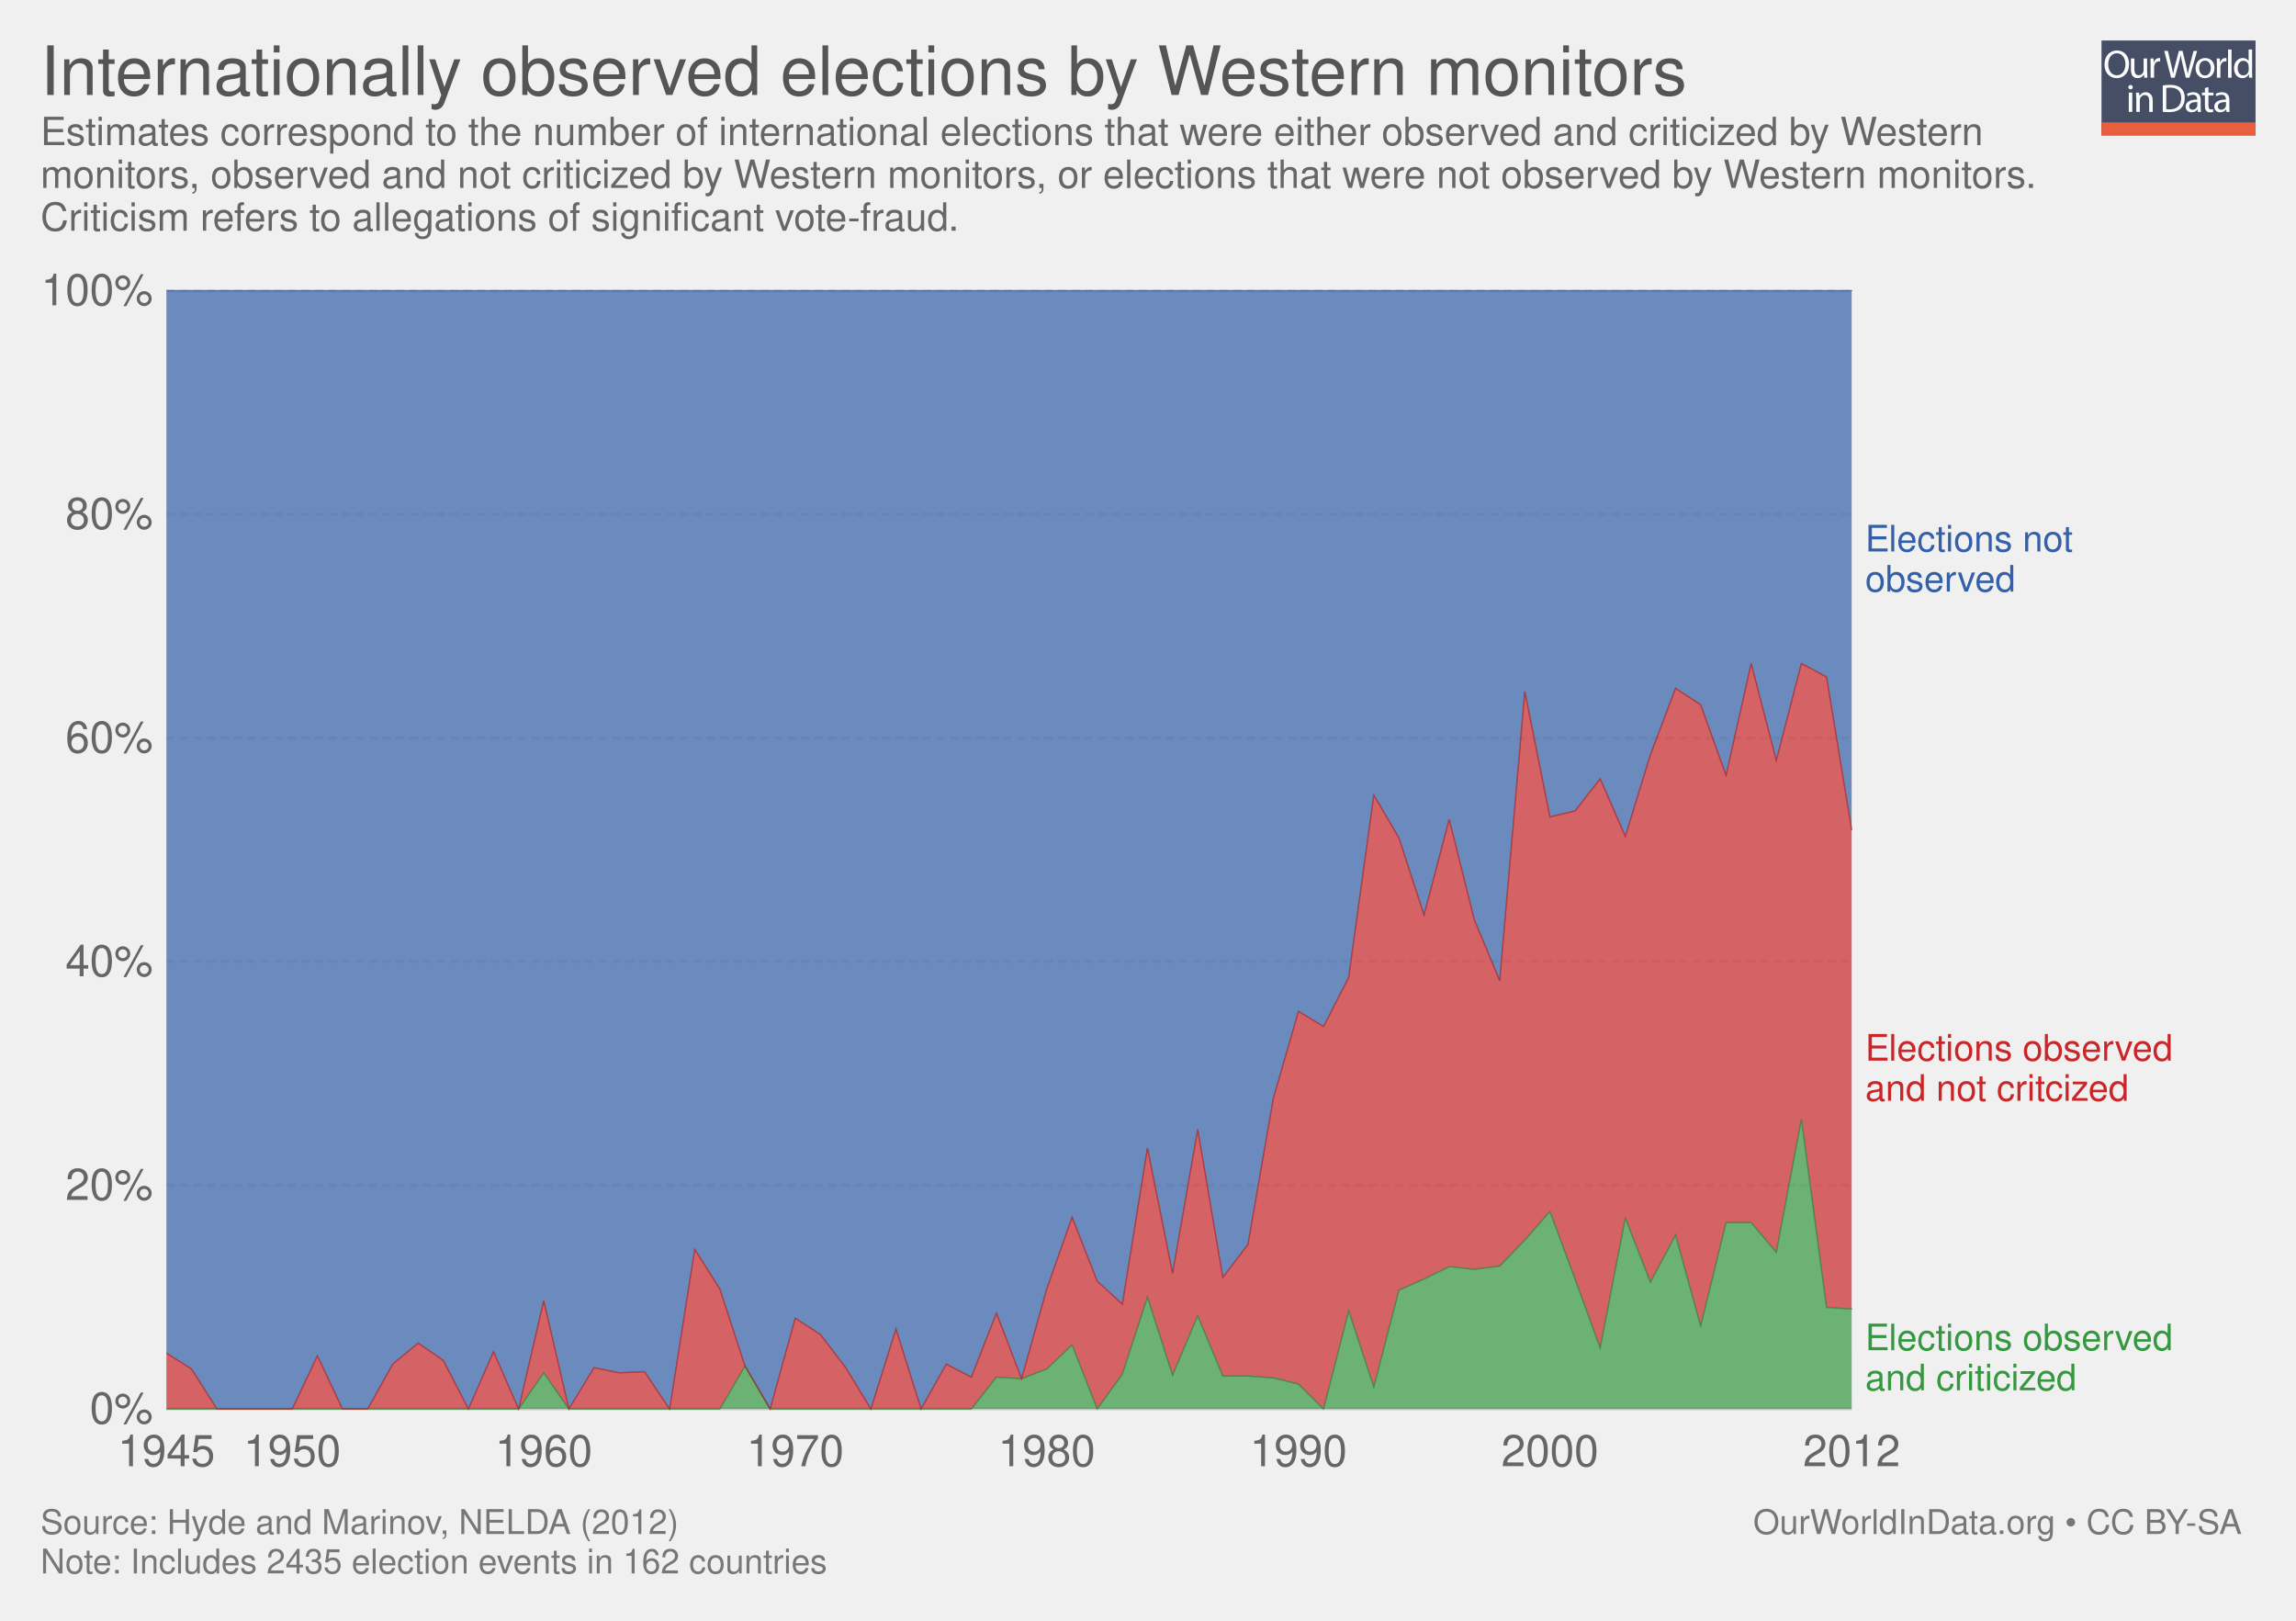
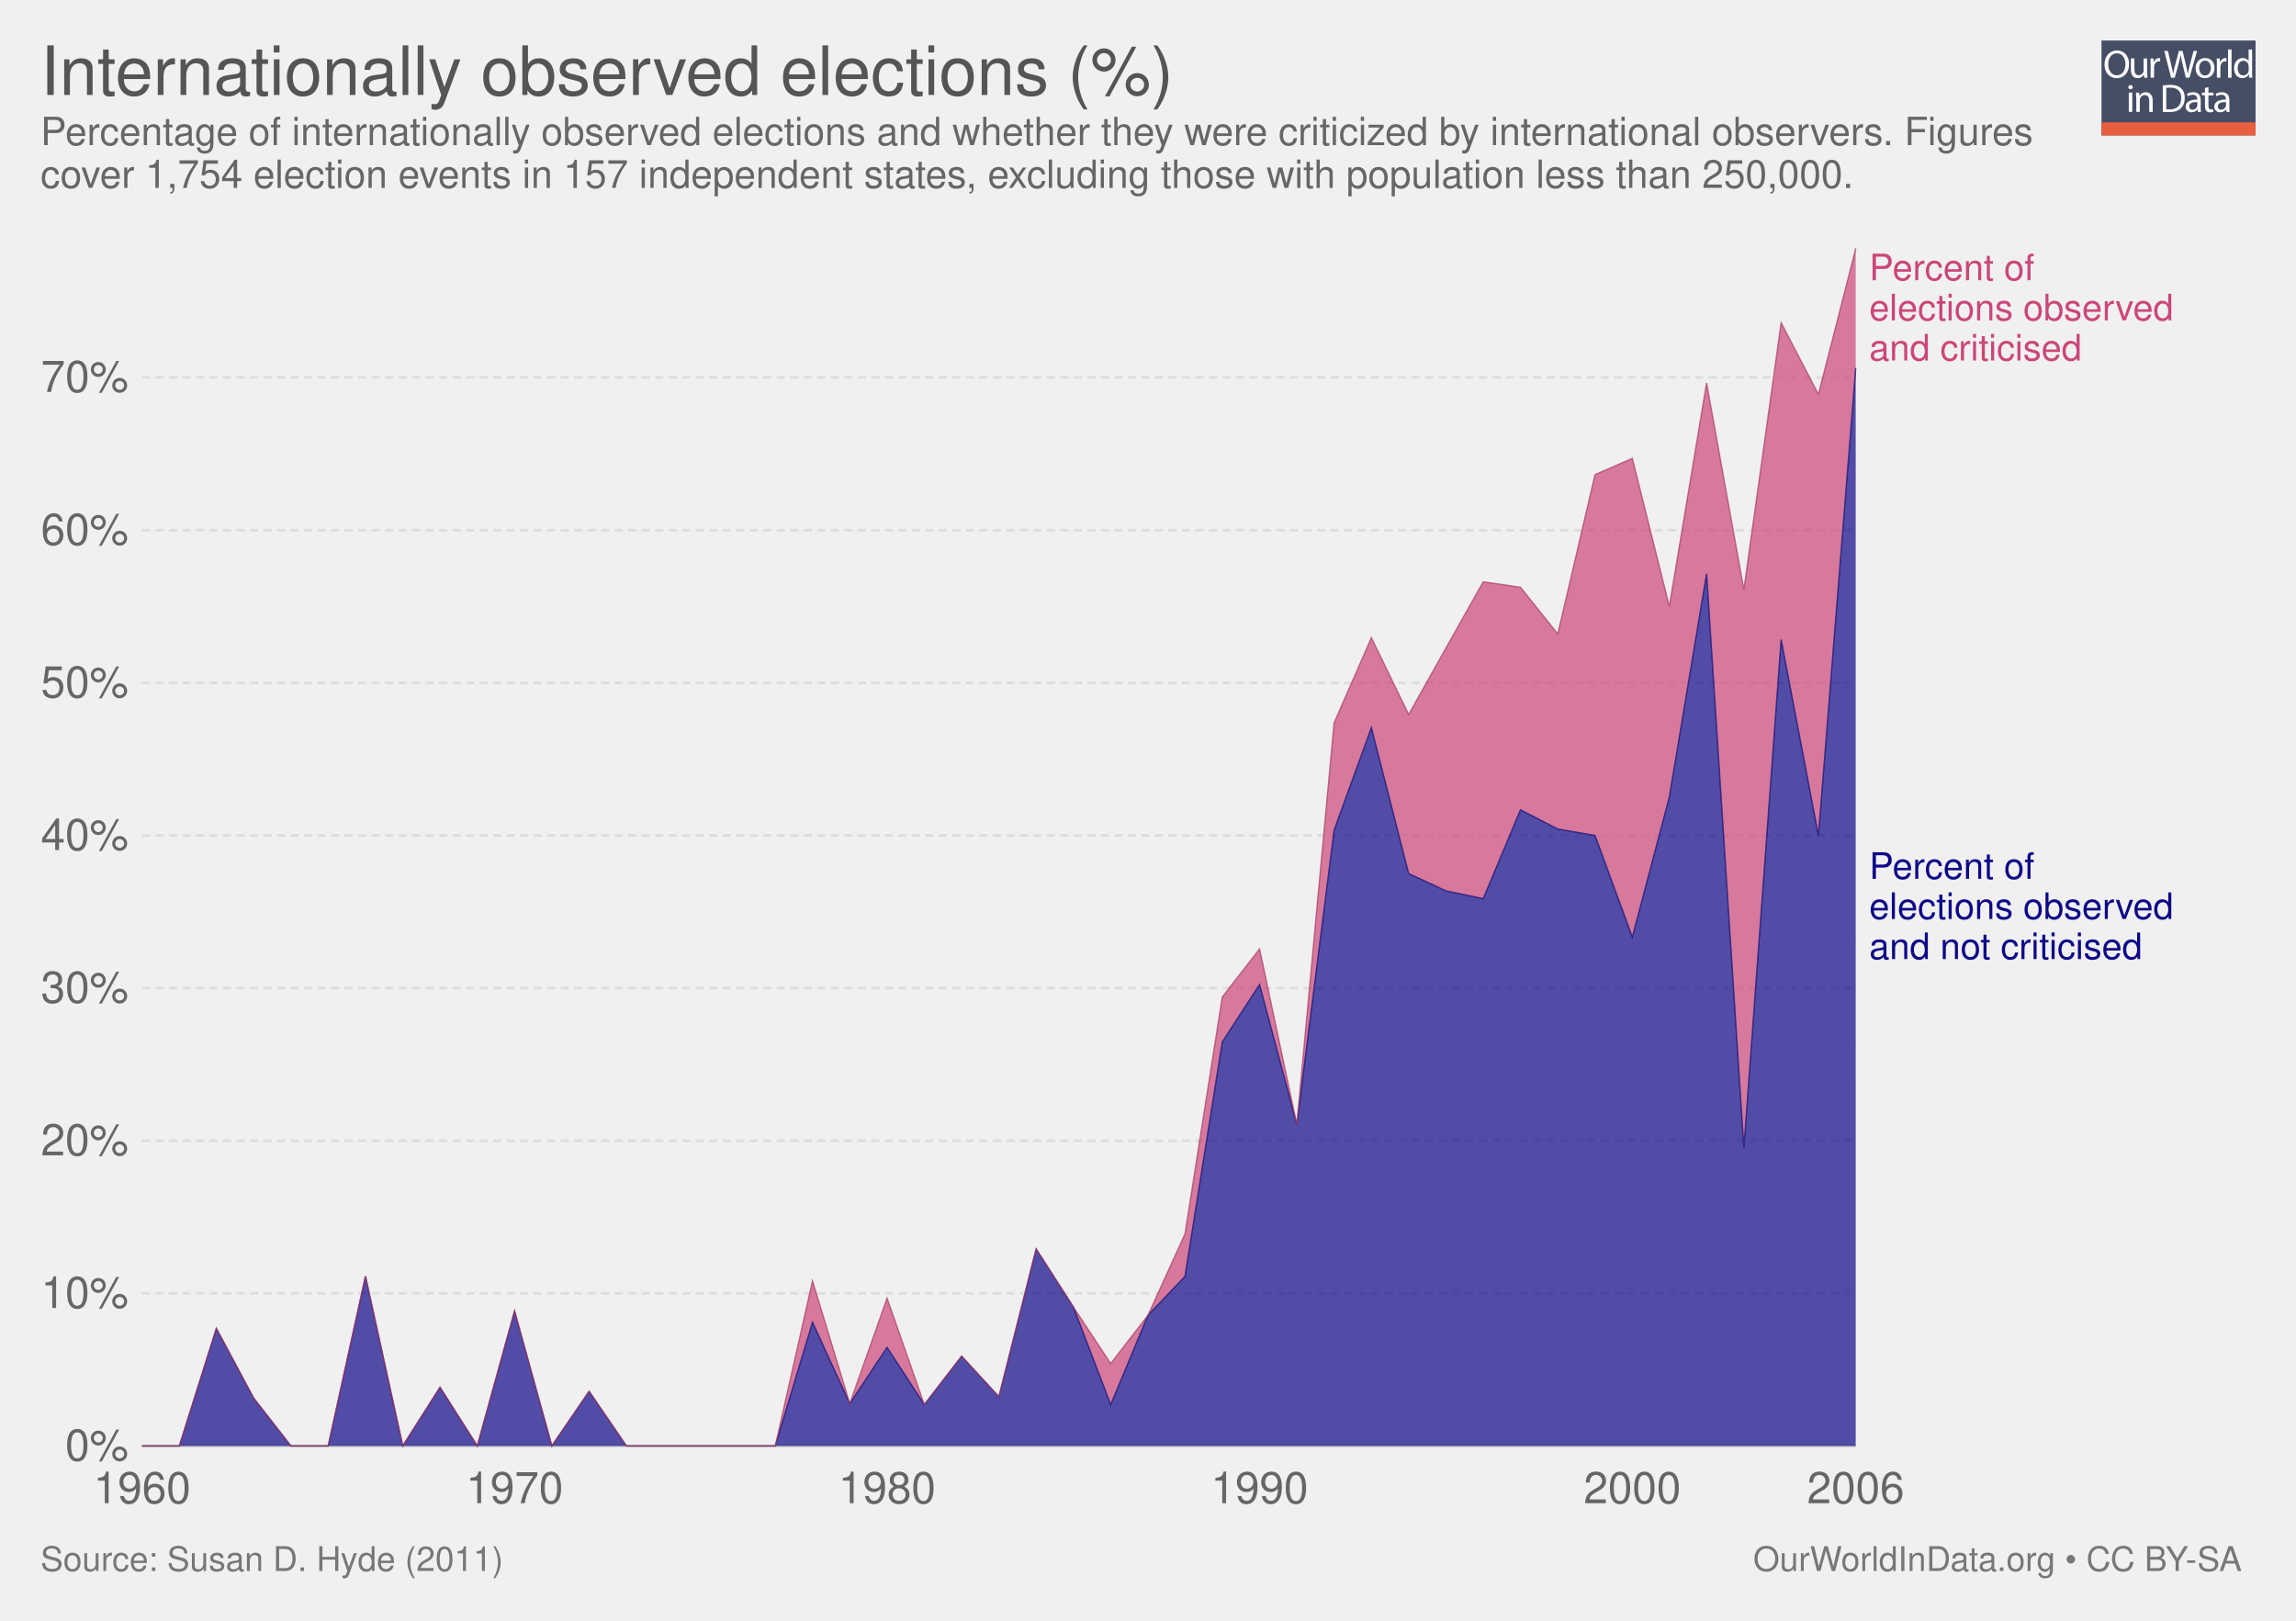
<svg xmlns="http://www.w3.org/2000/svg" xmlns:xlink="http://www.w3.org/1999/xlink" version="1.1" style="font-family: 'Helvetica Neue', Helvetica, Arial, sans-serif; font-size: 18px; background-color: white; text-rendering: optimizeLegibility; -webkit-font-smoothing: antialiased;" width="850" height="600">
  <g class="ChartTab">
    <g class="HeaderView">
      <g opacity="0.8" transform="translate(778, 15) scale(0.27)">
        <a xlink:href="https://ourworldindata.org" target="_blank">
          <g>
            <rect x="0" y="0" fill="#1B2543" width="211.2" height="130.1" />
            <rect x="0" y="112.2" fill="#E63912" width="211.2" height="17.9" />
            <g>
              <rect x="1.2" y="12.3" fill="none" width="210.2" height="99.2" />
              <path fill="#FFFFFF" d="M37.8,32.2c0,12.7-7.7,19.4-17.1,19.4c-9.7,0-16.6-7.5-16.6-18.7c0-11.7,7.3-19.3,17.1-19.3 C31.3,13.7,37.8,21.3,37.8,32.2z M9.2,32.8c0,7.9,4.3,14.9,11.8,14.9c7.5,0,11.8-6.9,11.8-15.3c0-7.3-3.8-14.9-11.8-14.9 C13.1,17.5,9.2,24.8,9.2,32.8z" />
              <path fill="#FFFFFF" d="M62.7,43.8c0,2.7,0.1,5.1,0.2,7.2h-4.3l-0.3-4.3h-0.1c-1.3,2.1-4,4.9-8.8,4.9c-4.2,0-9.1-2.3-9.1-11.6 V24.6h4.8v14.6c0,5,1.5,8.4,5.9,8.4c3.2,0,5.5-2.2,6.3-4.4c0.3-0.7,0.4-1.6,0.4-2.5V24.6h4.8V43.8z" />
              <path fill="#FFFFFF" d="M67.3,32.8c0-3.1-0.1-5.8-0.2-8.2h4.2l0.2,5.2h0.2c1.2-3.5,4.1-5.8,7.3-5.8c0.5,0,0.9,0.1,1.4,0.2v4.5 c-0.5-0.1-1-0.2-1.6-0.2c-3.4,0-5.8,2.6-6.5,6.2c-0.1,0.7-0.2,1.4-0.2,2.2V51h-4.8V32.8z" />
              <path fill="#FFFFFF" d="M95.4,51l-9.4-36.8h5l4.4,18.6c1.1,4.6,2.1,9.2,2.7,12.7h0.1c0.6-3.7,1.8-8,3-12.8l4.9-18.5h5l4.5,18.7 c1,4.4,2,8.7,2.6,12.6h0.1c0.8-4,1.8-8.1,3-12.7l4.9-18.5h4.9L120.6,51h-5L111,31.9c-1.1-4.7-1.9-8.3-2.4-12h-0.1 c-0.7,3.7-1.5,7.3-2.8,12L100.4,51H95.4z" />
              <path fill="#FFFFFF" d="M154.9,37.6c0,9.8-6.8,14-13.2,14c-7.2,0-12.7-5.2-12.7-13.6c0-8.8,5.8-14,13.1-14 C149.8,24,154.9,29.5,154.9,37.6z M133.9,37.9c0,5.8,3.3,10.1,8,10.1c4.6,0,8-4.3,8-10.3c0-4.5-2.2-10.1-7.9-10.1 C136.3,27.6,133.9,32.8,133.9,37.9z" />
              <path fill="#FFFFFF" d="M158.2,32.8c0-3.1-0.1-5.8-0.2-8.2h4.2l0.2,5.2h0.2c1.2-3.5,4.1-5.8,7.3-5.8c0.5,0,0.9,0.1,1.4,0.2v4.5 c-0.5-0.1-1-0.2-1.6-0.2c-3.4,0-5.8,2.6-6.5,6.2c-0.1,0.7-0.2,1.4-0.2,2.2V51h-4.8V32.8z" />
              <path fill="#FFFFFF" d="M173.5,12.3h4.8V51h-4.8V12.3z" />
              <path fill="#FFFFFF" d="M206.5,12.3v31.9c0,2.3,0.1,5,0.2,6.8h-4.3l-0.2-4.6H202c-1.5,2.9-4.7,5.2-9,5.2 c-6.4,0-11.3-5.4-11.3-13.4c-0.1-8.8,5.4-14.2,11.9-14.2c4,0,6.8,1.9,8,4h0.1V12.3H206.5z M201.7,35.4c0-0.6-0.1-1.4-0.2-2 c-0.7-3.1-3.3-5.6-6.9-5.6c-5,0-7.9,4.4-7.9,10.2c0,5.3,2.6,9.8,7.8,9.8c3.2,0,6.2-2.1,7.1-5.7c0.2-0.7,0.2-1.3,0.2-2.1V35.4z" />
              <path fill="#FFFFFF" d="M42.8,64c0.1,1.6-1.1,2.9-3.1,2.9c-1.7,0-2.9-1.3-2.9-2.9c0-1.7,1.3-3,3-3C41.7,61,42.8,62.3,42.8,64z M37.4,97.8V71.4h4.8v26.4H37.4z" />
              <path fill="#FFFFFF" d="M47.5,78.6c0-2.7-0.1-5-0.2-7.1h4.3l0.3,4.4h0.1c1.3-2.5,4.4-5,8.8-5c3.7,0,9.4,2.2,9.4,11.2v15.8h-4.8 V82.6c0-4.3-1.6-7.8-6.1-7.8c-3.2,0-5.6,2.2-6.5,4.9c-0.2,0.6-0.3,1.4-0.3,2.2v15.9h-4.8V78.6z" />
              <path fill="#FFFFFF" d="M84,61.6c2.9-0.4,6.3-0.8,10.1-0.8c6.8,0,11.7,1.6,14.9,4.6c3.3,3,5.2,7.3,5.2,13.2c0,6-1.9,10.9-5.3,14.3 c-3.4,3.4-9.1,5.3-16.3,5.3c-3.4,0-6.2-0.2-8.6-0.4V61.6z M88.8,94.1c1.2,0.2,3,0.3,4.8,0.3c10.2,0,15.7-5.7,15.7-15.6 c0.1-8.7-4.9-14.2-14.9-14.2c-2.5,0-4.3,0.2-5.6,0.5V94.1z" />
              <path fill="#FFFFFF" d="M132.1,97.8l-0.4-3.3h-0.2c-1.5,2.1-4.3,3.9-8.1,3.9c-5.4,0-8.1-3.8-8.1-7.6c0-6.4,5.7-9.9,15.9-9.8v-0.5 c0-2.2-0.6-6.1-6-6.1c-2.5,0-5,0.8-6.9,2l-1.1-3.2c2.2-1.4,5.4-2.3,8.7-2.3c8.1,0,10.1,5.5,10.1,10.8v9.9c0,2.3,0.1,4.5,0.4,6.3 H132.1z M131.4,84.4c-5.3-0.1-11.2,0.8-11.2,5.9c0,3.1,2.1,4.6,4.5,4.6c3.4,0,5.6-2.2,6.4-4.4c0.2-0.5,0.3-1,0.3-1.5V84.4z" />
              <path fill="#FFFFFF" d="M146.6,63.9v7.6h6.9v3.7h-6.9v14.2c0,3.3,0.9,5.1,3.6,5.1c1.3,0,2.2-0.2,2.8-0.3l0.2,3.6 c-0.9,0.4-2.4,0.7-4.3,0.7c-2.2,0-4-0.7-5.2-2c-1.4-1.4-1.9-3.8-1.9-6.9V75.1h-4.1v-3.7h4.1v-6.3L146.6,63.9z" />
              <path fill="#FFFFFF" d="M171.4,97.8l-0.4-3.3h-0.2c-1.5,2.1-4.3,3.9-8.1,3.9c-5.4,0-8.1-3.8-8.1-7.6c0-6.4,5.7-9.9,15.9-9.8v-0.5 c0-2.2-0.6-6.1-6-6.1c-2.5,0-5,0.8-6.9,2l-1.1-3.2c2.2-1.4,5.4-2.3,8.7-2.3c8.1,0,10.1,5.5,10.1,10.8v9.9c0,2.3,0.1,4.5,0.4,6.3 H171.4z M170.7,84.4c-5.3-0.1-11.2,0.8-11.2,5.9c0,3.1,2.1,4.6,4.5,4.6c3.4,0,5.6-2.2,6.4-4.4c0.2-0.5,0.3-1,0.3-1.5V84.4z" />
            </g>
          </g>
        </a>
      </g>
      <a href="https://ourworldindata.org/grapher/rate-of-internationally-observed-elections" target="_blank">
        <text font-size="25.20" x="15.0" y="35.2" fill="#555">
-           <tspan x="15" y="35.16">Internationally observed elections by Western monitors</tspan>
+           <tspan x="15" y="35.16">Internationally observed elections (%)</tspan>
        </text>
      </a>
      <text font-size="14.40" x="15.0" y="53.7" fill="#666">
-         <tspan x="15" y="53.72">Estimates correspond to the number of international elections that were either observed and criticized by Western</tspan>
-         <tspan x="15" y="69.56">monitors, observed and not criticized by Western monitors, or elections that were not observed by Western monitors.</tspan>
-         <tspan x="15" y="85.4">Criticism refers to allegations of significant vote-fraud.</tspan>
+         <tspan x="15" y="53.72">Percentage of internationally observed elections and whether they were criticized by international observers. Figures</tspan>
+         <tspan x="15" y="69.56">cover 1,754 election events in 157 independent states, excluding those with population less than 250,000.</tspan>
      </text>
    </g>
    <g class="StackedArea">
      <defs>
-         <clipPath id="boundsClip-1">
-           <rect x="61.634" y="0" width="820" height="870.4" />
+         <clipPath id="boundsClip-3">
+           <rect x="52.562" y="0" width="820" height="928.8" />
        </clipPath>
      </defs>
      <g class="AxisBoxView">
        <g class="HorizontalAxis">
-           <text x="61.6" y="542.8" fill="#666" text-anchor="middle" font-size="16.2">1945</text>
-           <text x="108.2" y="542.8" fill="#666" text-anchor="middle" font-size="16.2">1950</text>
-           <text x="201.3" y="542.8" fill="#666" text-anchor="middle" font-size="16.2">1960</text>
-           <text x="294.4" y="542.8" fill="#666" text-anchor="middle" font-size="16.2">1970</text>
-           <text x="387.5" y="542.8" fill="#666" text-anchor="middle" font-size="16.2">1980</text>
-           <text x="480.7" y="542.8" fill="#666" text-anchor="middle" font-size="16.2">1990</text>
-           <text x="573.8" y="542.8" fill="#666" text-anchor="middle" font-size="16.2">2000</text>
-           <text x="685.5" y="542.8" fill="#666" text-anchor="middle" font-size="16.2">2012</text>
+           <text x="52.6" y="556.5" fill="#666" text-anchor="middle" font-size="16.2">1960</text>
+           <text x="190.5" y="556.5" fill="#666" text-anchor="middle" font-size="16.2">1970</text>
+           <text x="328.4" y="556.5" fill="#666" text-anchor="middle" font-size="16.2">1980</text>
+           <text x="466.3" y="556.5" fill="#666" text-anchor="middle" font-size="16.2">1990</text>
+           <text x="604.3" y="556.5" fill="#666" text-anchor="middle" font-size="16.2">2000</text>
+           <text x="687" y="556.5" fill="#666" text-anchor="middle" font-size="16.2">2006</text>
        </g>
        <g class="VerticalAxis">
-           <text x="56.63" y="521.6" fill="#666" dominant-baseline="middle" text-anchor="end" font-size="16.2">0%</text>
-           <text x="56.63" y="438.8" fill="#666" dominant-baseline="middle" text-anchor="end" font-size="16.2">20%</text>
-           <text x="56.63" y="356" fill="#666" dominant-baseline="middle" text-anchor="end" font-size="16.2">40%</text>
-           <text x="56.63" y="273.2" fill="#666" dominant-baseline="middle" text-anchor="end" font-size="16.2">60%</text>
-           <text x="56.63" y="190.4" fill="#666" dominant-baseline="middle" text-anchor="end" font-size="16.2">80%</text>
-           <text x="56.63" y="107.6" fill="#666" dominant-baseline="middle" text-anchor="end" font-size="16.2">100%</text>
+           <text x="47.56" y="535.3" fill="#666" dominant-baseline="middle" text-anchor="end" font-size="16.2">0%</text>
+           <text x="47.56" y="478.8" fill="#666" dominant-baseline="middle" text-anchor="end" font-size="16.2">10%</text>
+           <text x="47.56" y="422.3" fill="#666" dominant-baseline="middle" text-anchor="end" font-size="16.2">20%</text>
+           <text x="47.56" y="365.8" fill="#666" dominant-baseline="middle" text-anchor="end" font-size="16.2">30%</text>
+           <text x="47.56" y="309.3" fill="#666" dominant-baseline="middle" text-anchor="end" font-size="16.2">40%</text>
+           <text x="47.56" y="252.8" fill="#666" dominant-baseline="middle" text-anchor="end" font-size="16.2">50%</text>
+           <text x="47.56" y="196.3" fill="#666" dominant-baseline="middle" text-anchor="end" font-size="16.2">60%</text>
+           <text x="47.56" y="139.7" fill="#666" dominant-baseline="middle" text-anchor="end" font-size="16.2">70%</text>
        </g>
        <g class="AxisGridLines">
-           <line x1="61.63" y1="521.6" x2="685.52" y2="521.6" stroke="#ccc" />
-           <line x1="61.63" y1="438.8" x2="685.52" y2="438.8" stroke="#ddd" stroke-dasharray="3,2" />
-           <line x1="61.63" y1="356" x2="685.52" y2="356" stroke="#ddd" stroke-dasharray="3,2" />
-           <line x1="61.63" y1="273.2" x2="685.52" y2="273.2" stroke="#ddd" stroke-dasharray="3,2" />
-           <line x1="61.63" y1="190.4" x2="685.52" y2="190.4" stroke="#ddd" stroke-dasharray="3,2" />
-           <line x1="61.63" y1="107.6" x2="685.52" y2="107.6" stroke="#ddd" stroke-dasharray="3,2" />
+           <line x1="52.56" y1="535.3" x2="687.00" y2="535.3" stroke="#ccc" />
+           <line x1="52.56" y1="478.8" x2="687.00" y2="478.8" stroke="#ddd" stroke-dasharray="3,2" />
+           <line x1="52.56" y1="422.3" x2="687.00" y2="422.3" stroke="#ddd" stroke-dasharray="3,2" />
+           <line x1="52.56" y1="365.8" x2="687.00" y2="365.8" stroke="#ddd" stroke-dasharray="3,2" />
+           <line x1="52.56" y1="309.3" x2="687.00" y2="309.3" stroke="#ddd" stroke-dasharray="3,2" />
+           <line x1="52.56" y1="252.8" x2="687.00" y2="252.8" stroke="#ddd" stroke-dasharray="3,2" />
+           <line x1="52.56" y1="196.3" x2="687.00" y2="196.3" stroke="#ddd" stroke-dasharray="3,2" />
+           <line x1="52.56" y1="139.7" x2="687.00" y2="139.7" stroke="#ddd" stroke-dasharray="3,2" />
        </g>
      </g>
-       <g clip-path="url(#boundsClip-1)">
+       <g clip-path="url(#boundsClip-3)">
        <g class="HeightedLegend clickable">
          <g class="legendMark">
-             <rect x="685.52" y="193.35" width="112.625" height="28.1" fill="#fff" opacity="0" />
-             <text font-size="13.50" x="690.5" y="204.2" fill="#3360a9">
-               <tspan x="690.52" y="204.15">Elections not</tspan>
-               <tspan x="690.52" y="219">observed</tspan>
+             <rect x="687.005" y="92.95" width="147.995" height="42.7" fill="#fff" opacity="0" />
+             <text font-size="13.50" x="692.0" y="103.7" fill="rgb(203, 70, 121)">
+               <tspan x="692.005" y="103.75">Percent of</tspan>
+               <tspan x="692.005" y="118.6">elections observed</tspan>
+               <tspan x="692.005" y="133.45">and criticised</tspan>
            </text>
          </g>
          <g class="legendMark">
-             <rect x="685.52" y="381.85" width="149.48" height="28.1" fill="#fff" opacity="0" />
-             <text font-size="13.50" x="690.5" y="392.6" fill="#ca2628">
-               <tspan x="690.52" y="392.65">Elections observed</tspan>
-               <tspan x="690.52" y="407.5">and not critcized</tspan>
-             </text>
-           </g>
-           <g class="legendMark">
-             <rect x="685.52" y="489.05" width="149.48" height="28.1" fill="#fff" opacity="0" />
-             <text font-size="13.50" x="690.5" y="499.9" fill="#34983f">
-               <tspan x="690.52" y="499.85">Elections observed</tspan>
-               <tspan x="690.52" y="514.7">and criticized</tspan>
+             <rect x="687.005" y="314.55" width="147.995" height="42.7" fill="#fff" opacity="0" />
+             <text font-size="13.50" x="692.0" y="325.3" fill="rgb(13, 8, 135)">
+               <tspan x="692.005" y="325.35">Percent of</tspan>
+               <tspan x="692.005" y="340.2">elections observed</tspan>
+               <tspan x="692.005" y="355.05">and not criticised</tspan>
            </text>
          </g>
        </g>
        <g class="Areas">
-           <rect x="61.634" y="107.6" width="623.886" height="414" opacity="0" fill="rgba(255,255,255,0)" />
-           <path stroke-linecap="round" d="M61.6 521.6L70.9 521.6L80.3 521.6L89.6 521.6L98.9 521.6L108.2 521.6L117.5 521.6L126.8 521.6L136.1 521.6L145.4 521.6L154.8 521.6L164.1 521.6L173.4 521.6L182.7 521.6L192 521.6L201.3 508.2L210.6 521.6L219.9 521.6L229.2 521.6L238.6 521.6L247.9 521.6L257.2 521.6L266.5 521.6L275.8 505.7L285.1 521.6L294.4 521.6L303.7 521.6L313.1 521.6L322.4 521.6L331.7 521.6L341 521.6L350.3 521.6L359.6 521.6L368.9 509.8L378.2 510.4L387.5 506.8L396.9 497.9L406.2 521.6L415.5 508.7L424.8 480.2L434.1 509.1L443.4 487.1L452.7 509.4L462 509.4L471.4 510.1L480.7 512.4L490 521.6L499.3 485.3L508.6 513.5L517.9 477.6L527.2 473.5L536.5 468.9L545.8 469.9L555.2 468.7L564.5 459.1L573.8 448.5L583.1 473.5L592.4 499L601.7 450.9L611 474.7L620.3 457.2L629.6 490.9L639 452.6L648.3 452.6L657.6 463.6L666.9 414.3L676.2 484L685.5 484.6L685.52 521.6L61.634 521.6" fill="#34983f" fill-opacity="0.7" class="World_1-area" />
-           <path stroke-linecap="round" d="M61.6 500.9L70.9 506.8L80.3 521.6L89.6 521.6L98.9 521.6L108.2 521.6L117.5 501.9L126.8 521.6L136.1 521.6L145.4 505L154.8 497.2L164.1 503.6L173.4 521.6L182.7 500.4L192 521.6L201.3 481.5L210.6 521.6L219.9 506.3L229.2 508.2L238.6 507.8L247.9 521.6L257.2 462.5L266.5 477.2L275.8 505.7L285.1 521.6L294.4 488L303.7 494L313.1 506.3L322.4 521.6L331.7 492L341 521.6L350.3 505L359.6 509.8L368.9 486.1L378.2 510.4L387.5 477.2L396.9 450.6L406.2 474.3L415.5 482.8L424.8 425L434.1 471.4L443.4 418.1L452.7 472.9L462 460.7L471.4 406.6L480.7 374.4L490 380L499.3 361.8L508.6 294.3L517.9 310.2L527.2 338.7L536.5 303.3L545.8 340.5L555.2 363L564.5 256L573.8 302.4L583.1 300.2L592.4 288.3L601.7 309.6L611 279.4L620.3 254.8L629.6 260.9L639 287L648.3 245.6L657.6 281.5L666.9 245.6L676.2 250.6L685.5 307.2L685.5 484.6L676.2 484L666.9 414.3L657.6 463.6L648.3 452.6L639 452.6L629.6 490.9L620.3 457.2L611 474.7L601.7 450.9L592.4 499L583.1 473.5L573.8 448.5L564.5 459.1L555.2 468.7L545.8 469.9L536.5 468.9L527.2 473.5L517.9 477.6L508.6 513.5L499.3 485.3L490 521.6L480.7 512.4L471.4 510.1L462 509.4L452.7 509.4L443.4 487.1L434.1 509.1L424.8 480.2L415.5 508.7L406.2 521.6L396.9 497.9L387.5 506.8L378.2 510.4L368.9 509.8L359.6 521.6L350.3 521.6L341 521.6L331.7 521.6L322.4 521.6L313.1 521.6L303.7 521.6L294.4 521.6L285.1 521.6L275.8 505.7L266.5 521.6L257.2 521.6L247.9 521.6L238.6 521.6L229.2 521.6L219.9 521.6L210.6 521.6L201.3 508.2L192 521.6L182.7 521.6L173.4 521.6L164.1 521.6L154.8 521.6L145.4 521.6L136.1 521.6L126.8 521.6L117.5 521.6L108.2 521.6L98.9 521.6L89.6 521.6L80.3 521.6L70.9 521.6L61.6 521.6" fill="#ca2628" fill-opacity="0.7" class="World_2-area" />
-           <path stroke-linecap="round" d="M61.6 107.6L70.9 107.6L80.3 107.6L89.6 107.6L98.9 107.6L108.2 107.6L117.5 107.6L126.8 107.6L136.1 107.6L145.4 107.6L154.8 107.6L164.1 107.6L173.4 107.6L182.7 107.6L192 107.6L201.3 107.6L210.6 107.6L219.9 107.6L229.2 107.6L238.6 107.6L247.9 107.6L257.2 107.6L266.5 107.6L275.8 107.6L285.1 107.6L294.4 107.6L303.7 107.6L313.1 107.6L322.4 107.6L331.7 107.6L341 107.6L350.3 107.6L359.6 107.6L368.9 107.6L378.2 107.6L387.5 107.6L396.9 107.6L406.2 107.6L415.5 107.6L424.8 107.6L434.1 107.6L443.4 107.6L452.7 107.6L462 107.6L471.4 107.6L480.7 107.6L490 107.6L499.3 107.6L508.6 107.6L517.9 107.6L527.2 107.6L536.5 107.6L545.8 107.6L555.2 107.6L564.5 107.6L573.8 107.6L583.1 107.6L592.4 107.6L601.7 107.6L611 107.6L620.3 107.6L629.6 107.6L639 107.6L648.3 107.6L657.6 107.6L666.9 107.6L676.2 107.6L685.5 107.6L685.5 307.2L676.2 250.6L666.9 245.6L657.6 281.5L648.3 245.6L639 287L629.6 260.9L620.3 254.8L611 279.4L601.7 309.6L592.4 288.3L583.1 300.2L573.8 302.4L564.5 256L555.2 363L545.8 340.5L536.5 303.3L527.2 338.7L517.9 310.2L508.6 294.3L499.3 361.8L490 380L480.7 374.4L471.4 406.6L462 460.7L452.7 472.9L443.4 418.1L434.1 471.4L424.8 425L415.5 482.8L406.2 474.3L396.9 450.6L387.5 477.2L378.2 510.4L368.9 486.1L359.6 509.8L350.3 505L341 521.6L331.7 492L322.4 521.6L313.1 506.3L303.7 494L294.4 488L285.1 521.6L275.8 505.7L266.5 477.2L257.2 462.5L247.9 521.6L238.6 507.8L229.2 508.2L219.9 506.3L210.6 521.6L201.3 481.5L192 521.6L182.7 500.4L173.4 521.6L164.1 503.6L154.8 497.2L145.4 505L136.1 521.6L126.8 521.6L117.5 501.9L108.2 521.6L98.9 521.6L89.6 521.6L80.3 521.6L70.9 506.8L61.6 500.9" fill="#3360a9" fill-opacity="0.7" class="World_0-area" />
-           <path stroke-linecap="round" d="M61.6 521.6L70.9 521.6L80.3 521.6L89.6 521.6L98.9 521.6L108.2 521.6L117.5 521.6L126.8 521.6L136.1 521.6L145.4 521.6L154.8 521.6L164.1 521.6L173.4 521.6L182.7 521.6L192 521.6L201.3 508.2L210.6 521.6L219.9 521.6L229.2 521.6L238.6 521.6L247.9 521.6L257.2 521.6L266.5 521.6L275.8 505.7L285.1 521.6L294.4 521.6L303.7 521.6L313.1 521.6L322.4 521.6L331.7 521.6L341 521.6L350.3 521.6L359.6 521.6L368.9 509.8L378.2 510.4L387.5 506.8L396.9 497.9L406.2 521.6L415.5 508.7L424.8 480.2L434.1 509.1L443.4 487.1L452.7 509.4L462 509.4L471.4 510.1L480.7 512.4L490 521.6L499.3 485.3L508.6 513.5L517.9 477.6L527.2 473.5L536.5 468.9L545.8 469.9L555.2 468.7L564.5 459.1L573.8 448.5L583.1 473.5L592.4 499L601.7 450.9L611 474.7L620.3 457.2L629.6 490.9L639 452.6L648.3 452.6L657.6 463.6L666.9 414.3L676.2 484L685.5 484.6" stroke="rgb(44, 127, 53)" stroke-opacity="0.7" stroke-width="0.5" fill="none" class="World_1-border" />
-           <path stroke-linecap="round" d="M61.6 500.9L70.9 506.8L80.3 521.6L89.6 521.6L98.9 521.6L108.2 521.6L117.5 501.9L126.8 521.6L136.1 521.6L145.4 505L154.8 497.2L164.1 503.6L173.4 521.6L182.7 500.4L192 521.6L201.3 481.5L210.6 521.6L219.9 506.3L229.2 508.2L238.6 507.8L247.9 521.6L257.2 462.5L266.5 477.2L275.8 505.7L285.1 521.6L294.4 488L303.7 494L313.1 506.3L322.4 521.6L331.7 492L341 521.6L350.3 505L359.6 509.8L368.9 486.1L378.2 510.4L387.5 477.2L396.9 450.6L406.2 474.3L415.5 482.8L424.8 425L434.1 471.4L443.4 418.1L452.7 472.9L462 460.7L471.4 406.6L480.7 374.4L490 380L499.3 361.8L508.6 294.3L517.9 310.2L527.2 338.7L536.5 303.3L545.8 340.5L555.2 363L564.5 256L573.8 302.4L583.1 300.2L592.4 288.3L601.7 309.6L611 279.4L620.3 254.8L629.6 260.9L639 287L648.3 245.6L657.6 281.5L666.9 245.6L676.2 250.6L685.5 307.2" stroke="rgb(169, 32, 33)" stroke-opacity="0.7" stroke-width="0.5" fill="none" class="World_2-border" />
-           <path stroke-linecap="round" d="M61.6 107.6L70.9 107.6L80.3 107.6L89.6 107.6L98.9 107.6L108.2 107.6L117.5 107.6L126.8 107.6L136.1 107.6L145.4 107.6L154.8 107.6L164.1 107.6L173.4 107.6L182.7 107.6L192 107.6L201.3 107.6L210.6 107.6L219.9 107.6L229.2 107.6L238.6 107.6L247.9 107.6L257.2 107.6L266.5 107.6L275.8 107.6L285.1 107.6L294.4 107.6L303.7 107.6L313.1 107.6L322.4 107.6L331.7 107.6L341 107.6L350.3 107.6L359.6 107.6L368.9 107.6L378.2 107.6L387.5 107.6L396.9 107.6L406.2 107.6L415.5 107.6L424.8 107.6L434.1 107.6L443.4 107.6L452.7 107.6L462 107.6L471.4 107.6L480.7 107.6L490 107.6L499.3 107.6L508.6 107.6L517.9 107.6L527.2 107.6L536.5 107.6L545.8 107.6L555.2 107.6L564.5 107.6L573.8 107.6L583.1 107.6L592.4 107.6L601.7 107.6L611 107.6L620.3 107.6L629.6 107.6L639 107.6L648.3 107.6L657.6 107.6L666.9 107.6L676.2 107.6L685.5 107.6" stroke="rgb(43, 80, 141)" stroke-opacity="0.7" stroke-width="0.5" fill="none" class="World_0-border" />
+           <rect x="52.562" y="92.1" width="634.443" height="443.2" opacity="0" fill="rgba(255,255,255,0)" />
+           <path stroke-linecap="round" d="M52.6 535.3L66.4 535.3L80.1 491.8L93.9 517.6L107.7 535.3L121.5 535.3L135.3 472.5L149.1 535.3L162.9 513.6L176.7 535.3L190.5 485.4L204.3 535.3L218.1 515.1L231.9 535.3L245.7 535.3L259.4 535.3L273.2 535.3L287 535.3L300.8 489.5L314.6 519.6L328.4 498.8L342.2 520L356 502.1L369.8 517.1L383.6 462.4L397.4 483.9L411.2 520L425 486.9L438.7 472.5L452.5 385.7L466.3 364.5L480.1 416.3L493.9 307.3L507.7 269.4L521.5 323.4L535.3 329.8L549.1 332.7L562.9 299.8L576.7 306.9L590.5 309.3L604.3 346.9L618 295.1L631.8 212.4L645.6 425L659.4 236.8L673.2 309.3L687 136.4L687.005 535.3L52.562 535.3" fill="rgb(13, 8, 135)" fill-opacity="0.7" class="World_1-area" />
+           <path stroke-linecap="round" d="M52.6 535.3L66.4 535.3L80.1 491.8L93.9 517.6L107.7 535.3L121.5 535.3L135.3 472.5L149.1 535.3L162.9 513.6L176.7 535.3L190.5 485.4L204.3 535.3L218.1 515.1L231.9 535.3L245.7 535.3L259.4 535.3L273.2 535.3L287 535.3L300.8 474.2L314.6 519.6L328.4 480.6L342.2 520L356 502.1L369.8 517.1L383.6 462.4L397.4 483.9L411.2 504.8L425 486.9L438.7 456.8L452.5 369.1L466.3 351.3L480.1 416.3L493.9 267.6L507.7 236.1L521.5 264.5L535.3 239.9L549.1 215.4L562.9 217.4L576.7 234.7L590.5 175.7L604.3 169.7L618 224.5L631.8 141.8L645.6 218.3L659.4 119.5L673.2 146L687 92.1L687 136.4L673.2 309.3L659.4 236.8L645.6 425L631.8 212.4L618 295.1L604.3 346.9L590.5 309.3L576.7 306.9L562.9 299.8L549.1 332.7L535.3 329.8L521.5 323.4L507.7 269.4L493.9 307.3L480.1 416.3L466.3 364.5L452.5 385.7L438.7 472.5L425 486.9L411.2 520L397.4 483.9L383.6 462.4L369.8 517.1L356 502.1L342.2 520L328.4 498.8L314.6 519.6L300.8 489.5L287 535.3L273.2 535.3L259.4 535.3L245.7 535.3L231.9 535.3L218.1 515.1L204.3 535.3L190.5 485.4L176.7 535.3L162.9 513.6L149.1 535.3L135.3 472.5L121.5 535.3L107.7 535.3L93.9 517.6L80.1 491.8L66.4 535.3L52.6 535.3" fill="rgb(203, 70, 121)" fill-opacity="0.7" class="World_0-area" />
+           <path stroke-linecap="round" d="M52.6 535.3L66.4 535.3L80.1 491.8L93.9 517.6L107.7 535.3L121.5 535.3L135.3 472.5L149.1 535.3L162.9 513.6L176.7 535.3L190.5 485.4L204.3 535.3L218.1 515.1L231.9 535.3L245.7 535.3L259.4 535.3L273.2 535.3L287 535.3L300.8 489.5L314.6 519.6L328.4 498.8L342.2 520L356 502.1L369.8 517.1L383.6 462.4L397.4 483.9L411.2 520L425 486.9L438.7 472.5L452.5 385.7L466.3 364.5L480.1 416.3L493.9 307.3L507.7 269.4L521.5 323.4L535.3 329.8L549.1 332.7L562.9 299.8L576.7 306.9L590.5 309.3L604.3 346.9L618 295.1L631.8 212.4L645.6 425L659.4 236.8L673.2 309.3L687 136.4" stroke="rgb(11, 7, 113)" stroke-opacity="0.7" stroke-width="0.5" fill="none" class="World_1-border" />
+           <path stroke-linecap="round" d="M52.6 535.3L66.4 535.3L80.1 491.8L93.9 517.6L107.7 535.3L121.5 535.3L135.3 472.5L149.1 535.3L162.9 513.6L176.7 535.3L190.5 485.4L204.3 535.3L218.1 515.1L231.9 535.3L245.7 535.3L259.4 535.3L273.2 535.3L287 535.3L300.8 474.2L314.6 519.6L328.4 480.6L342.2 520L356 502.1L369.8 517.1L383.6 462.4L397.4 483.9L411.2 504.8L425 486.9L438.7 456.8L452.5 369.1L466.3 351.3L480.1 416.3L493.9 267.6L507.7 236.1L521.5 264.5L535.3 239.9L549.1 215.4L562.9 217.4L576.7 234.7L590.5 175.7L604.3 169.7L618 224.5L631.8 141.8L645.6 218.3L659.4 119.5L673.2 146L687 92.1" stroke="rgb(170, 59, 101)" stroke-opacity="0.7" stroke-width="0.5" fill="none" class="World_0-border" />
        </g>
      </g>
    </g>
    <g style="fill: #777;" class="SourcesFooter">
      <g style="fill: #777;" class="clickable">
-         <text font-size="12.60" x="15.0" y="567.9">
-           <tspan x="15" y="567.88">Source: Hyde and Marinov, NELDA (2012)</tspan>
+         <text font-size="12.60" x="15.0" y="581.6">
+           <tspan x="15" y="581.58">Source: Susan D. Hyde (2011)</tspan>
        </text>
      </g>
-       <text font-size="12.60" x="15.0" y="582.5">
-         <tspan x="15" y="582.48">Note: Includes 2435 election events in 162 countries</tspan>
-       </text>
-       <text font-size="12.60" x="649.0" y="567.9">
-         <tspan x="649.024" y="567.88">
+       <text font-size="12.60" x="649.0" y="581.6">
+         <tspan x="649.024" y="581.58">
          <a target="_blank" style="fill: #777;" href="https://ourworldindata.org">OurWorldInData.org</a> • <a style="fill: #777;" href="http://creativecommons.org/licenses/by-sa/4.0/deed.en_US" target="_blank">CC BY-SA</a>
        </tspan>
      </text>
    </g>
  </g>
</svg>
